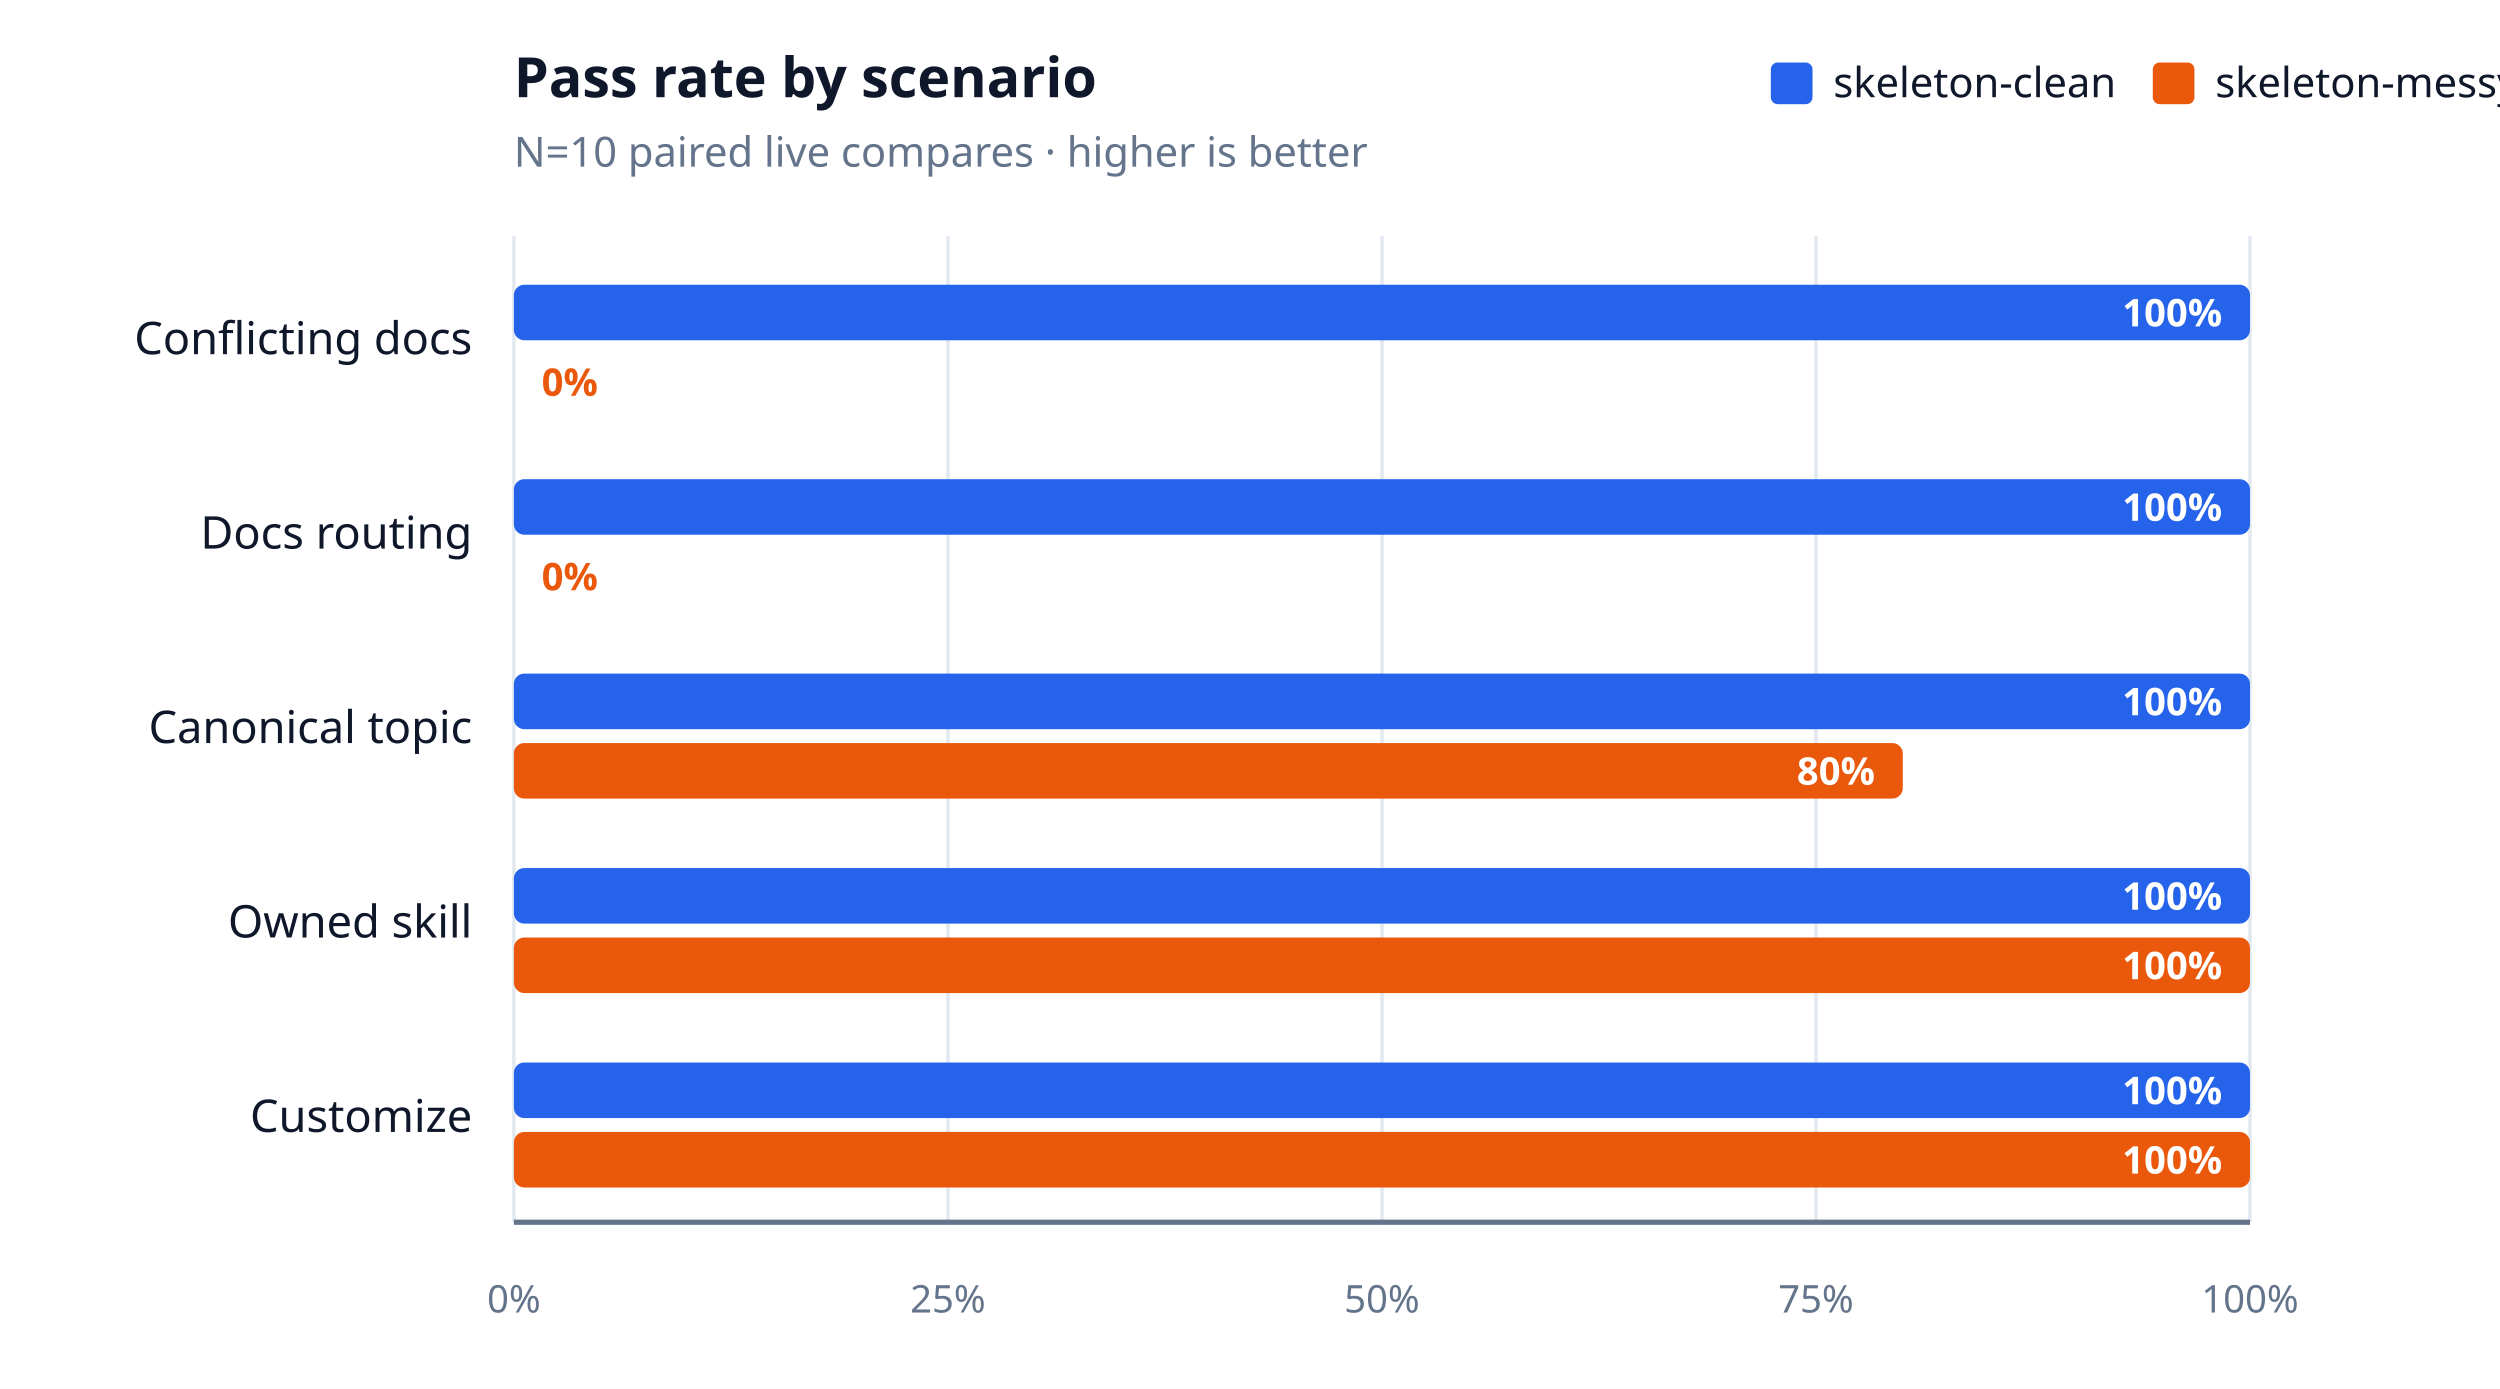
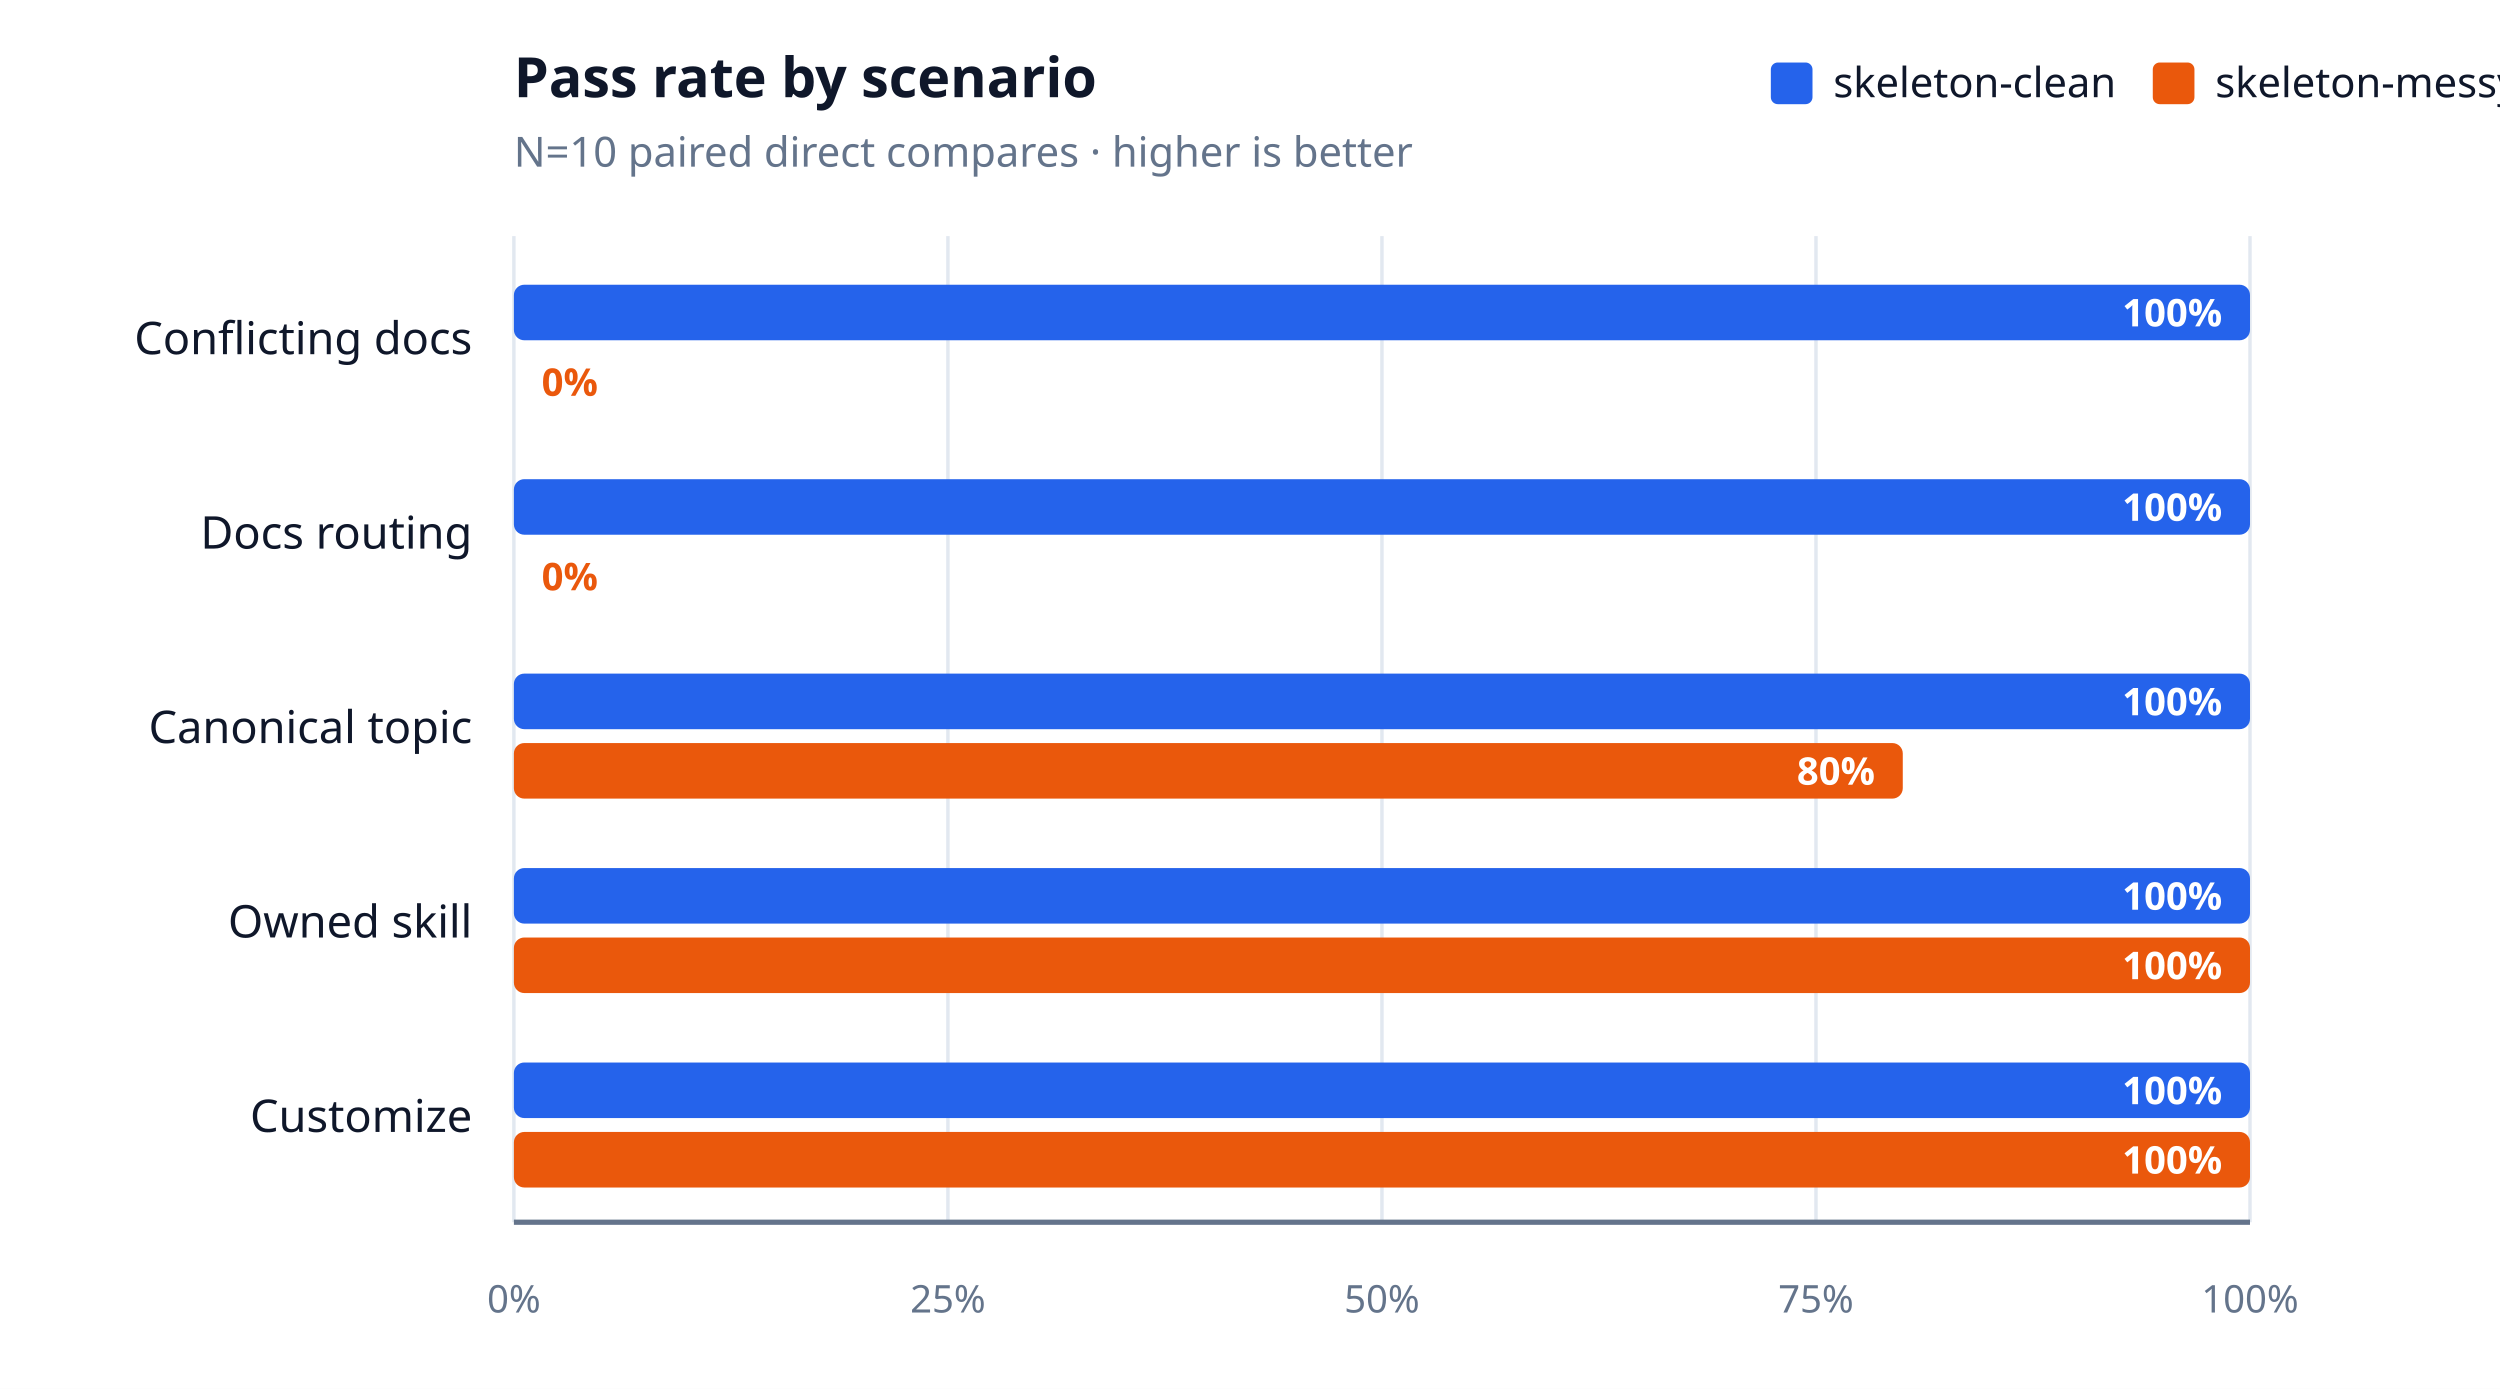
<svg xmlns="http://www.w3.org/2000/svg" width="720" height="400" viewBox="0 0 720 400" role="img" aria-label="Pass rate by scenario, clean vs messy">
  <rect width="100%" height="100%" fill="#ffffff" />
  <text x="148" y="28" fill="#0f172a" font-size="16" font-weight="600" font-family="ui-sans-serif, system-ui, sans-serif">Pass rate by scenario</text>
-   <text x="148" y="48" fill="#64748b" font-size="12" font-family="ui-sans-serif, system-ui, sans-serif">N=10 paired live compares · higher is better</text>
+   <text x="148" y="48" fill="#64748b" font-size="12" font-family="ui-sans-serif, system-ui, sans-serif">N=10 paired direct compares · higher is better</text>
  <rect x="510" y="18" width="12" height="12" fill="#2563eb" rx="2" />
  <text x="528" y="28" fill="#0f172a" font-size="12" font-family="ui-sans-serif, system-ui, sans-serif">skeleton-clean</text>
  <rect x="620" y="18" width="12" height="12" fill="#ea580c" rx="2" />
  <text x="638" y="28" fill="#0f172a" font-size="12" font-family="ui-sans-serif, system-ui, sans-serif">skeleton-messy</text>
  <line x1="148" y1="68" x2="148" y2="352" stroke="#e2e8f0" stroke-width="1" />
  <text x="148" y="378" text-anchor="middle" fill="#64748b" font-size="11" font-family="ui-sans-serif, system-ui, sans-serif">0%</text>
  <line x1="273" y1="68" x2="273" y2="352" stroke="#e2e8f0" stroke-width="1" />
  <text x="273" y="378" text-anchor="middle" fill="#64748b" font-size="11" font-family="ui-sans-serif, system-ui, sans-serif">25%</text>
  <line x1="398" y1="68" x2="398" y2="352" stroke="#e2e8f0" stroke-width="1" />
  <text x="398" y="378" text-anchor="middle" fill="#64748b" font-size="11" font-family="ui-sans-serif, system-ui, sans-serif">50%</text>
  <line x1="523" y1="68" x2="523" y2="352" stroke="#e2e8f0" stroke-width="1" />
  <text x="523" y="378" text-anchor="middle" fill="#64748b" font-size="11" font-family="ui-sans-serif, system-ui, sans-serif">75%</text>
  <line x1="648" y1="68" x2="648" y2="352" stroke="#e2e8f0" stroke-width="1" />
  <text x="648" y="378" text-anchor="middle" fill="#64748b" font-size="11" font-family="ui-sans-serif, system-ui, sans-serif">100%</text>
  <line x1="148" y1="352" x2="648" y2="352" stroke="#64748b" stroke-width="1.5" />
  <text x="136" y="102" text-anchor="end" fill="#0f172a" font-size="13" font-family="ui-sans-serif, system-ui, sans-serif">Conflicting docs</text>
  <rect x="148" y="82" width="500" height="16" fill="#2563eb" rx="3" />
  <text x="640" y="94" text-anchor="end" fill="#ffffff" font-size="11" font-weight="600" font-family="ui-sans-serif, system-ui, sans-serif">100%</text>
  <rect x="148" y="102" width="0" height="16" fill="#ea580c" rx="3" />
  <text x="156" y="114" text-anchor="start" fill="#ea580c" font-size="11" font-weight="600" font-family="ui-sans-serif, system-ui, sans-serif">0%</text>
  <text x="136" y="158" text-anchor="end" fill="#0f172a" font-size="13" font-family="ui-sans-serif, system-ui, sans-serif">Docs routing</text>
  <rect x="148" y="138" width="500" height="16" fill="#2563eb" rx="3" />
  <text x="640" y="150" text-anchor="end" fill="#ffffff" font-size="11" font-weight="600" font-family="ui-sans-serif, system-ui, sans-serif">100%</text>
  <rect x="148" y="158" width="0" height="16" fill="#ea580c" rx="3" />
  <text x="156" y="170" text-anchor="start" fill="#ea580c" font-size="11" font-weight="600" font-family="ui-sans-serif, system-ui, sans-serif">0%</text>
  <text x="136" y="214" text-anchor="end" fill="#0f172a" font-size="13" font-family="ui-sans-serif, system-ui, sans-serif">Canonical topic</text>
  <rect x="148" y="194" width="500" height="16" fill="#2563eb" rx="3" />
  <text x="640" y="206" text-anchor="end" fill="#ffffff" font-size="11" font-weight="600" font-family="ui-sans-serif, system-ui, sans-serif">100%</text>
  <rect x="148" y="214" width="400" height="16" fill="#ea580c" rx="3" />
  <text x="540" y="226" text-anchor="end" fill="#ffffff" font-size="11" font-weight="600" font-family="ui-sans-serif, system-ui, sans-serif">80%</text>
  <text x="136" y="270" text-anchor="end" fill="#0f172a" font-size="13" font-family="ui-sans-serif, system-ui, sans-serif">Owned skill</text>
  <rect x="148" y="250" width="500" height="16" fill="#2563eb" rx="3" />
  <text x="640" y="262" text-anchor="end" fill="#ffffff" font-size="11" font-weight="600" font-family="ui-sans-serif, system-ui, sans-serif">100%</text>
  <rect x="148" y="270" width="500" height="16" fill="#ea580c" rx="3" />
  <text x="640" y="282" text-anchor="end" fill="#ffffff" font-size="11" font-weight="600" font-family="ui-sans-serif, system-ui, sans-serif">100%</text>
  <text x="136" y="326" text-anchor="end" fill="#0f172a" font-size="13" font-family="ui-sans-serif, system-ui, sans-serif">Customize</text>
  <rect x="148" y="306" width="500" height="16" fill="#2563eb" rx="3" />
  <text x="640" y="318" text-anchor="end" fill="#ffffff" font-size="11" font-weight="600" font-family="ui-sans-serif, system-ui, sans-serif">100%</text>
  <rect x="148" y="326" width="500" height="16" fill="#ea580c" rx="3" />
  <text x="640" y="338" text-anchor="end" fill="#ffffff" font-size="11" font-weight="600" font-family="ui-sans-serif, system-ui, sans-serif">100%</text>
</svg>
